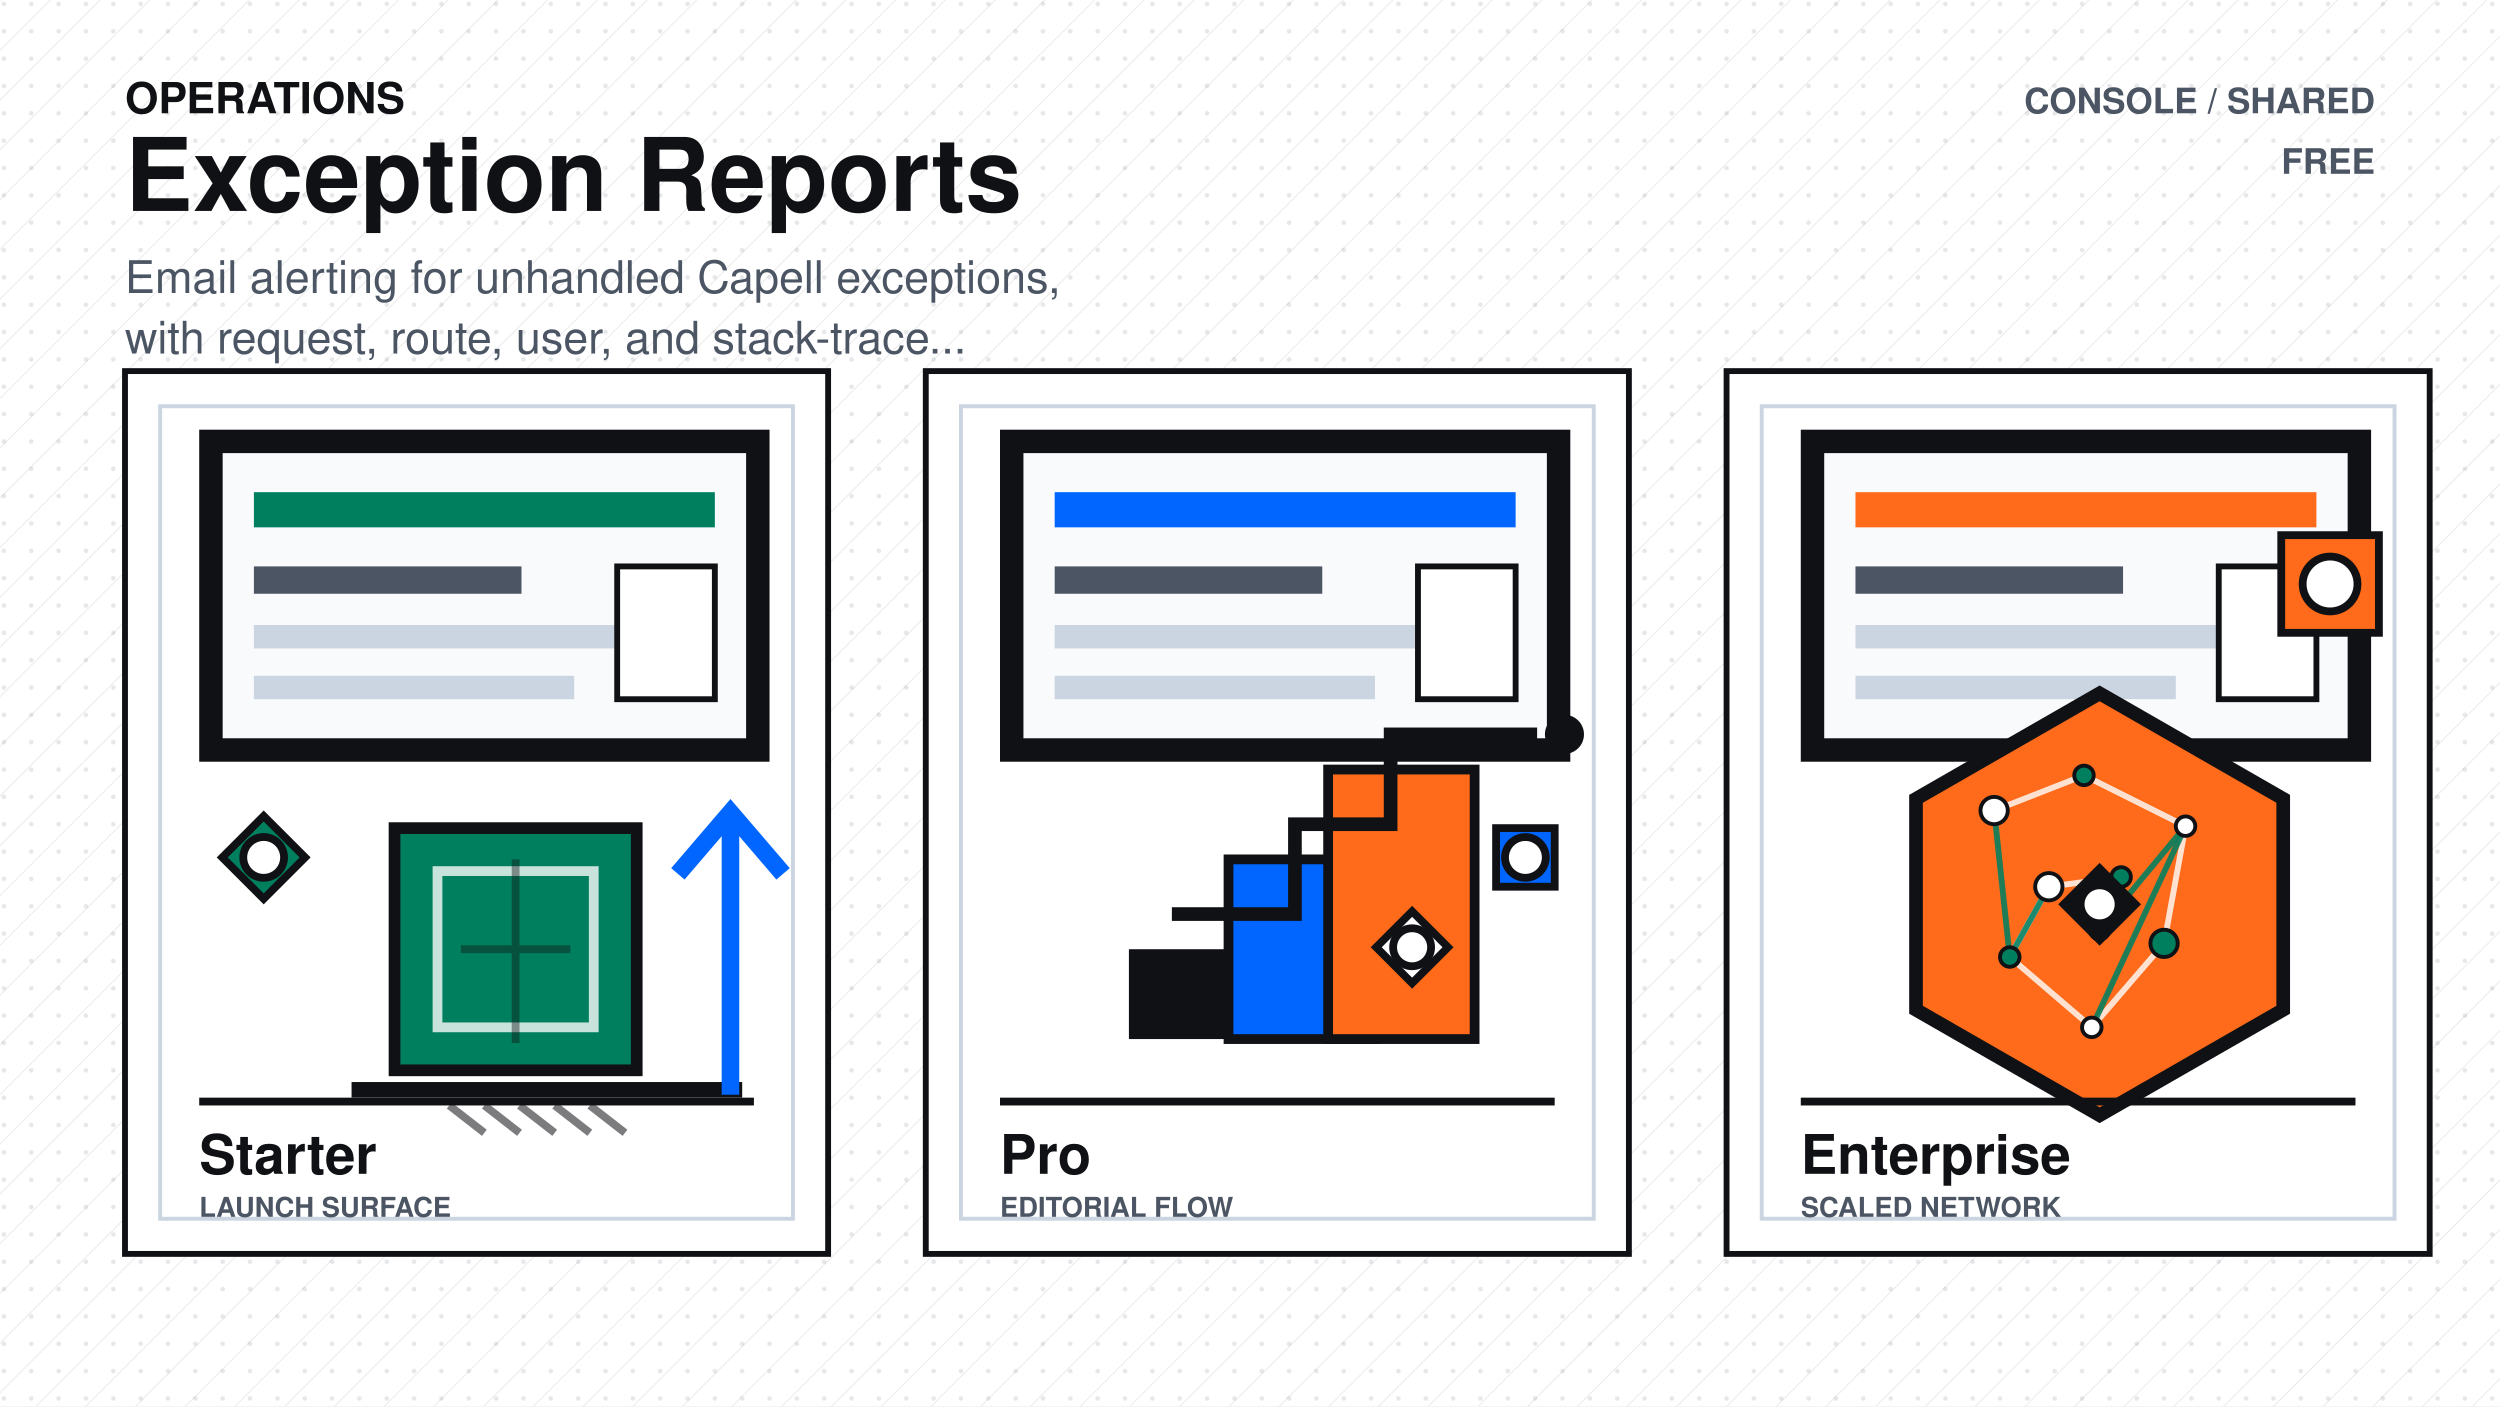
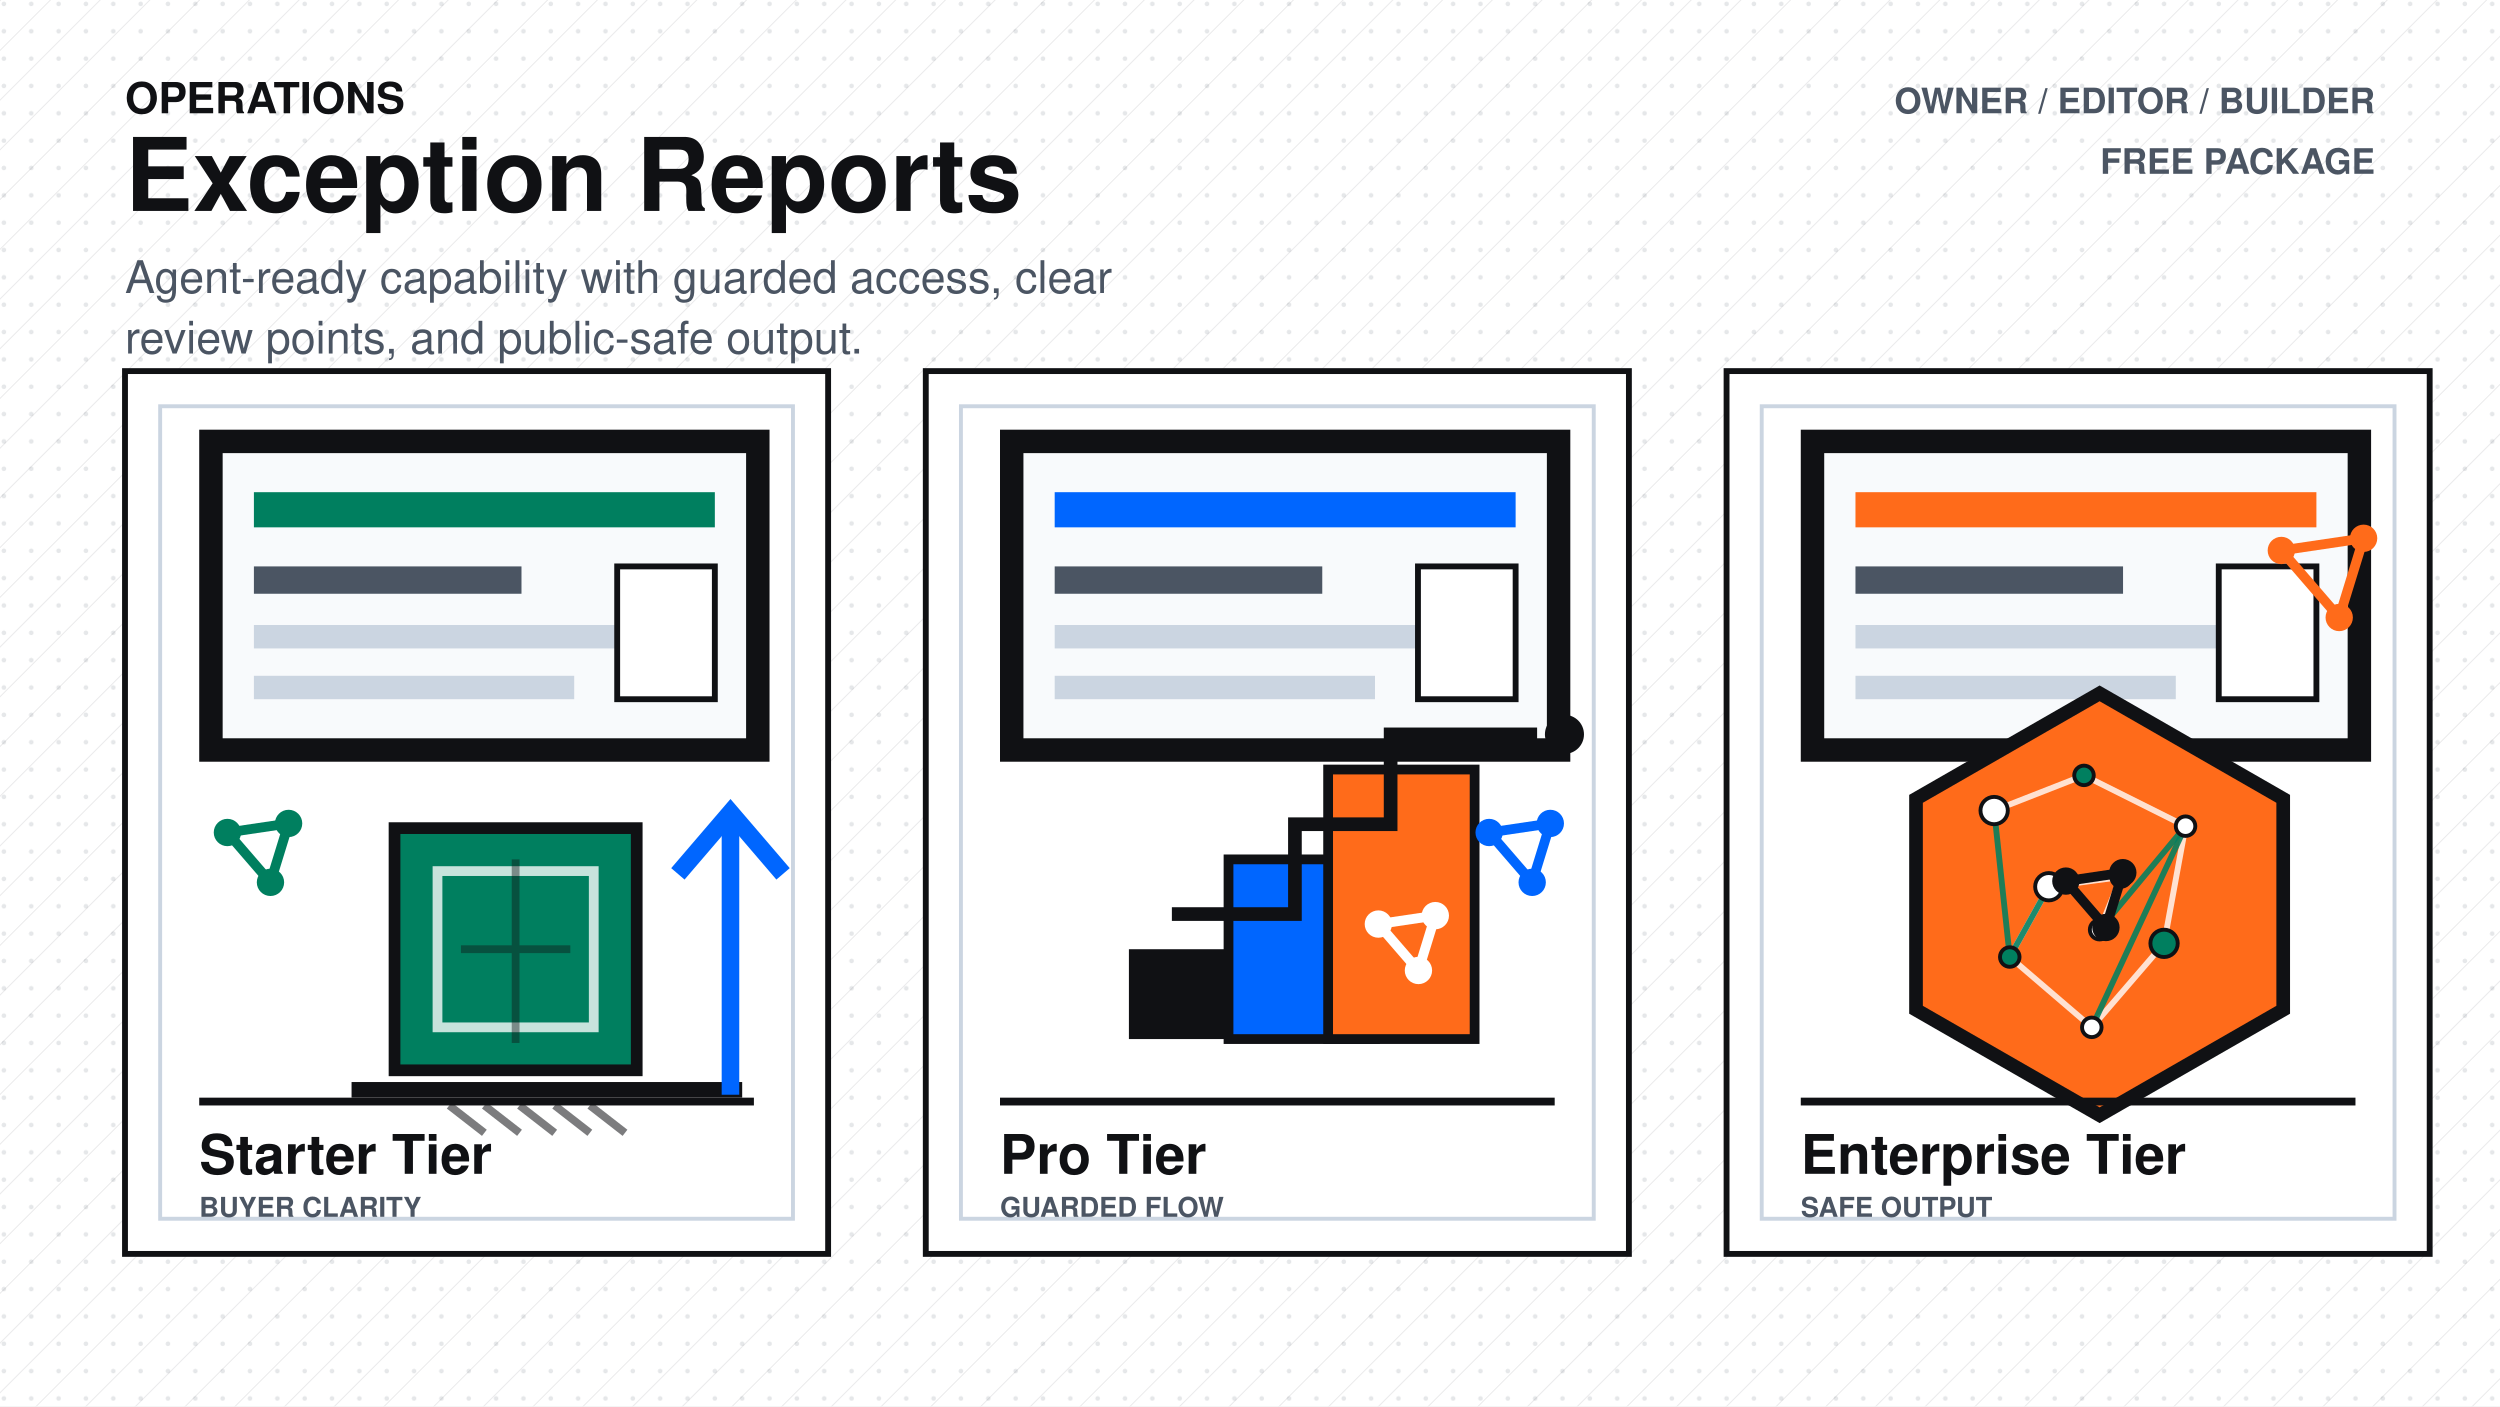
<svg xmlns="http://www.w3.org/2000/svg" width="1280" height="720" viewBox="0 0 1280 720" role="img" aria-labelledby="title desc">
  <defs>
    <pattern id="texture-exception-reports" width="14" height="14" patternUnits="userSpaceOnUse">
      <circle cx="2" cy="2" r="1.2" fill="#4b5563" opacity="0.14" />
    </pattern>
    <pattern id="lines-exception-reports" width="18" height="18" patternUnits="userSpaceOnUse" patternTransform="rotate(45)">
      <line x1="0" y1="0" x2="0" y2="18" stroke="#101114" stroke-width="1" opacity="0.08" />
    </pattern>
  </defs>
  <rect width="1280" height="720" fill="#ffffff" />
  <rect x="0" y="0" width="1280" height="720" fill="url(#texture-exception-reports)" />
  <rect x="0" y="0" width="1280" height="720" fill="url(#lines-exception-reports)" />
  <g transform="translate(64 58)">
    <text x="0" y="0" fill="#101114" font-family="Helvetica, Arial, sans-serif" font-size="22" font-weight="700">OPERATIONS</text>
    <text x="0" y="50" fill="#101114" font-family="Helvetica, Arial, sans-serif" font-size="52" font-weight="760">Exception Reports</text>
-     <text x="0" y="92" fill="#4b5563" font-family="Helvetica, Arial, sans-serif" font-size="23">Email alerting for unhandled Capell exceptions,</text>
-     <text x="0" y="123" fill="#4b5563" font-family="Helvetica, Arial, sans-serif" font-size="23">with request, route, user, and stack-trace...</text>
-     <text x="1152" y="0" fill="#4b5563" font-family="Helvetica, Arial, sans-serif" font-size="18" font-weight="700" text-anchor="end">CONSOLE / SHARED</text>
-     <text x="1152" y="31" fill="#4b5563" font-family="Helvetica, Arial, sans-serif" font-size="18" font-weight="700" text-anchor="end">FREE</text>
+     <text x="0" y="92" fill="#4b5563" font-family="Helvetica, Arial, sans-serif" font-size="23">Agent-ready capability with guarded access, clear</text>
+     <text x="0" y="123" fill="#4b5563" font-family="Helvetica, Arial, sans-serif" font-size="23">review points, and public-safe output.</text>
+     <text x="1152" y="0" fill="#4b5563" font-family="Helvetica, Arial, sans-serif" font-size="18" font-weight="700" text-anchor="end">OWNER / EDITOR / BUILDER</text>
+     <text x="1152" y="31" fill="#4b5563" font-family="Helvetica, Arial, sans-serif" font-size="18" font-weight="700" text-anchor="end">FREE PACKAGE</text>
  </g>
  <g transform="translate(64 190)">
    <g transform="translate(0 0)">
      <rect x="0" y="0" width="360" height="452" fill="#ffffff" stroke="#101114" stroke-width="3" />
      <rect x="18" y="18" width="324" height="416" fill="none" stroke="#cbd5e1" stroke-width="2" />
      <g transform="translate(38 30)">
        <rect width="292" height="170" fill="#101114" />
        <rect x="12" y="12" width="268" height="146" fill="#f8fafc" />
        <rect x="28" y="32" width="236" height="18" fill="#007f5f" />
        <rect x="28" y="70" width="137" height="14" fill="#4b5563" />
        <rect x="28" y="100" width="196" height="12" fill="#cbd5e1" />
        <rect x="28" y="126" width="164" height="12" fill="#cbd5e1" />
        <rect x="214" y="70" width="50" height="68" fill="#ffffff" stroke="#101114" stroke-width="3" />
      </g>
      <g transform="translate(138 216)">
        <line x1="-22" y1="152" x2="178" y2="152" stroke="#101114" stroke-width="8" />
        <rect x="0" y="18" width="124" height="124" fill="#007f5f" stroke="#101114" stroke-width="6" />
        <path d="M22 40 L102 40 L102 120 L22 120 Z" fill="none" stroke="#ffffff" stroke-width="5" opacity="0.78" />
        <path d="M62 34 L62 128 M34 80 L90 80" stroke="#101114" stroke-width="4" opacity="0.42" />
        <path d="M172 150 V15" fill="none" stroke="#0066ff" stroke-width="9" stroke-linecap="square" />
        <path d="M148 38 L172 10 L196 38" fill="none" stroke="#0066ff" stroke-width="9" stroke-linecap="square" stroke-linejoin="miter" />
        <line x1="28" y1="160" x2="46" y2="174" stroke="#101114" stroke-width="4" opacity="0.55" />
        <line x1="46" y1="160" x2="64" y2="174" stroke="#101114" stroke-width="4" opacity="0.55" />
        <line x1="64" y1="160" x2="82" y2="174" stroke="#101114" stroke-width="4" opacity="0.55" />
        <line x1="82" y1="160" x2="100" y2="174" stroke="#101114" stroke-width="4" opacity="0.55" />
        <line x1="100" y1="160" x2="118" y2="174" stroke="#101114" stroke-width="4" opacity="0.55" />
      </g>
-       <g transform="translate(42 220) rotate(45 29 29)">
-         <rect x="14" y="14" width="30" height="30" fill="#007f5f" stroke="#101114" stroke-width="4" />
-         <circle cx="29" cy="29" r="10.44" fill="#ffffff" stroke="#101114" stroke-width="4" />
+       <g transform="translate(42 220)">
+         <circle cx="10.44" cy="16.24" r="7" fill="#007f5f" />
+         <circle cx="41.76" cy="11.6" r="7" fill="#007f5f" />
+         <circle cx="32.48" cy="41.76" r="7" fill="#007f5f" />
+         <line x1="10.44" y1="16.24" x2="41.76" y2="11.6" stroke="#007f5f" stroke-width="5" />
+         <line x1="41.76" y1="11.6" x2="32.48" y2="41.76" stroke="#007f5f" stroke-width="5" />
+         <line x1="32.48" y1="41.76" x2="10.44" y2="16.24" stroke="#007f5f" stroke-width="5" />
      </g>
      <line x1="38" y1="374" x2="322" y2="374" stroke="#101114" stroke-width="4" />
-       <text x="38" y="411" fill="#101114" font-family="Helvetica, Arial, sans-serif" font-size="28" font-weight="760">Starter</text>
-       <text x="38" y="433" fill="#4b5563" font-family="Helvetica, Arial, sans-serif" font-size="14" font-weight="700">LAUNCH SURFACE</text>
+       <text x="38" y="411" fill="#101114" font-family="Helvetica, Arial, sans-serif" font-size="28" font-weight="760">Starter Tier</text>
+       <text x="38" y="433" fill="#4b5563" font-family="Helvetica, Arial, sans-serif" font-size="14" font-weight="700">BUYER CLARITY</text>
    </g>
    <g transform="translate(410 0)">
      <rect x="0" y="0" width="360" height="452" fill="#ffffff" stroke="#101114" stroke-width="3" />
      <rect x="18" y="18" width="324" height="416" fill="none" stroke="#cbd5e1" stroke-width="2" />
      <g transform="translate(38 30)">
        <rect width="292" height="170" fill="#101114" />
        <rect x="12" y="12" width="268" height="146" fill="#f8fafc" />
        <rect x="28" y="32" width="236" height="18" fill="#0066ff" />
        <rect x="28" y="70" width="137" height="14" fill="#4b5563" />
        <rect x="28" y="100" width="196" height="12" fill="#cbd5e1" />
        <rect x="28" y="126" width="164" height="12" fill="#cbd5e1" />
        <rect x="214" y="70" width="50" height="68" fill="#ffffff" stroke="#101114" stroke-width="3" />
      </g>
      <g transform="translate(104 204)">
        <rect x="0" y="92" width="75" height="46" fill="#101114" />
        <rect x="51" y="46" width="75" height="92" fill="#0066ff" stroke="#101114" stroke-width="5" />
        <rect x="102" y="0" width="75" height="138" fill="#ff6b1a" stroke="#101114" stroke-width="5" />
        <path d="M22 74 H85 V28 H134 V-18 H209" fill="none" stroke="#101114" stroke-width="7" />
-         <g transform="translate(118 64) rotate(45 27 27)">
-           <rect x="14" y="14" width="26" height="26" fill="#ffffff" stroke="#101114" stroke-width="4" />
-           <circle cx="27" cy="27" r="9.72" fill="#ffffff" stroke="#101114" stroke-width="4" />
+         <g transform="translate(118 64)">
+           <circle cx="9.72" cy="15.12" r="7" fill="#ffffff" />
+           <circle cx="38.88" cy="10.8" r="7" fill="#ffffff" />
+           <circle cx="30.24" cy="38.88" r="7" fill="#ffffff" />
+           <line x1="9.72" y1="15.12" x2="38.88" y2="10.8" stroke="#ffffff" stroke-width="5" />
+           <line x1="38.88" y1="10.8" x2="30.24" y2="38.88" stroke="#ffffff" stroke-width="5" />
+           <line x1="30.24" y1="38.88" x2="9.72" y2="15.12" stroke="#ffffff" stroke-width="5" />
        </g>
        <circle cx="223" cy="-18" r="10" fill="#101114" />
      </g>
-       <g transform="translate(278 220) rotate(0 29 29)">
-         <rect x="14" y="14" width="30" height="30" fill="#0066ff" stroke="#101114" stroke-width="4" />
-         <circle cx="29" cy="29" r="10.44" fill="#ffffff" stroke="#101114" stroke-width="4" />
+       <g transform="translate(278 220)">
+         <circle cx="10.44" cy="16.24" r="7" fill="#0066ff" />
+         <circle cx="41.76" cy="11.6" r="7" fill="#0066ff" />
+         <circle cx="32.48" cy="41.76" r="7" fill="#0066ff" />
+         <line x1="10.44" y1="16.24" x2="41.76" y2="11.6" stroke="#0066ff" stroke-width="5" />
+         <line x1="41.76" y1="11.6" x2="32.48" y2="41.76" stroke="#0066ff" stroke-width="5" />
+         <line x1="32.48" y1="41.76" x2="10.44" y2="16.24" stroke="#0066ff" stroke-width="5" />
      </g>
      <line x1="38" y1="374" x2="322" y2="374" stroke="#101114" stroke-width="4" />
-       <text x="38" y="411" fill="#101114" font-family="Helvetica, Arial, sans-serif" font-size="28" font-weight="760">Pro</text>
-       <text x="38" y="433" fill="#4b5563" font-family="Helvetica, Arial, sans-serif" font-size="14" font-weight="700">EDITORIAL FLOW</text>
+       <text x="38" y="411" fill="#101114" font-family="Helvetica, Arial, sans-serif" font-size="28" font-weight="760">Pro Tier</text>
+       <text x="38" y="433" fill="#4b5563" font-family="Helvetica, Arial, sans-serif" font-size="14" font-weight="700">GUARDED FLOW</text>
    </g>
    <g transform="translate(820 0)">
      <rect x="0" y="0" width="360" height="452" fill="#ffffff" stroke="#101114" stroke-width="3" />
      <rect x="18" y="18" width="324" height="416" fill="none" stroke="#cbd5e1" stroke-width="2" />
      <g transform="translate(38 30)">
        <rect width="292" height="170" fill="#101114" />
        <rect x="12" y="12" width="268" height="146" fill="#f8fafc" />
        <rect x="28" y="32" width="236" height="18" fill="#ff6b1a" />
        <rect x="28" y="70" width="137" height="14" fill="#4b5563" />
        <rect x="28" y="100" width="196" height="12" fill="#cbd5e1" />
        <rect x="28" y="126" width="164" height="12" fill="#cbd5e1" />
        <rect x="214" y="70" width="50" height="68" fill="#ffffff" stroke="#101114" stroke-width="3" />
      </g>
      <g transform="translate(83 165)">
        <polygon points="202,54 202,162 108,216 14,162 14,54 108,0" fill="#ff6b1a" stroke="#101114" stroke-width="7" />
        <line x1="54" y1="60" x2="100" y2="42" stroke="#ffffff" stroke-width="3" opacity="0.8" />
        <line x1="100" y1="42" x2="152" y2="68" stroke="#ffffff" stroke-width="3" opacity="0.8" />
        <line x1="152" y1="68" x2="141" y2="128" stroke="#ffffff" stroke-width="3" opacity="0.8" />
        <line x1="141" y1="128" x2="104" y2="171" stroke="#ffffff" stroke-width="3" opacity="0.8" />
        <line x1="104" y1="171" x2="62" y2="135" stroke="#ffffff" stroke-width="3" opacity="0.8" />
        <line x1="62" y1="135" x2="82" y2="99" stroke="#ffffff" stroke-width="3" opacity="0.8" />
        <line x1="82" y1="99" x2="119" y2="94" stroke="#ffffff" stroke-width="3" opacity="0.8" />
        <line x1="119" y1="94" x2="108" y2="121" stroke="#ffffff" stroke-width="3" opacity="0.8" />
        <line x1="54" y1="60" x2="62" y2="135" stroke="#007f5f" stroke-width="3" opacity="0.88" />
        <line x1="152" y1="68" x2="108" y2="121" stroke="#007f5f" stroke-width="3" opacity="0.88" />
        <line x1="104" y1="171" x2="152" y2="68" stroke="#007f5f" stroke-width="3" opacity="0.88" />
        <line x1="82" y1="99" x2="62" y2="135" stroke="#007f5f" stroke-width="3" opacity="0.88" />
        <line x1="108" y1="121" x2="108" y2="121" stroke="#007f5f" stroke-width="3" opacity="0.88" />
        <circle cx="54" cy="60" r="7" fill="#ffffff" stroke="#101114" stroke-width="2" />
        <circle cx="100" cy="42" r="5" fill="#007f5f" stroke="#101114" stroke-width="2" />
        <circle cx="152" cy="68" r="5" fill="#ffffff" stroke="#101114" stroke-width="2" />
        <circle cx="141" cy="128" r="7" fill="#007f5f" stroke="#101114" stroke-width="2" />
        <circle cx="104" cy="171" r="5" fill="#ffffff" stroke="#101114" stroke-width="2" />
        <circle cx="62" cy="135" r="5" fill="#007f5f" stroke="#101114" stroke-width="2" />
        <circle cx="82" cy="99" r="7" fill="#ffffff" stroke="#101114" stroke-width="2" />
        <circle cx="119" cy="94" r="5" fill="#007f5f" stroke="#101114" stroke-width="2" />
        <circle cx="108" cy="121" r="5" fill="#ffffff" stroke="#101114" stroke-width="2" />
-         <g transform="translate(81 81) rotate(45 27 27)">
-           <rect x="14" y="14" width="26" height="26" fill="#101114" stroke="#101114" stroke-width="4" />
-           <circle cx="27" cy="27" r="9.72" fill="#ffffff" stroke="#101114" stroke-width="4" />
+         <g transform="translate(81 81)">
+           <circle cx="9.72" cy="15.12" r="7" fill="#101114" />
+           <circle cx="38.88" cy="10.8" r="7" fill="#101114" />
+           <circle cx="30.24" cy="38.88" r="7" fill="#101114" />
+           <line x1="9.72" y1="15.12" x2="38.88" y2="10.8" stroke="#101114" stroke-width="5" />
+           <line x1="38.88" y1="10.8" x2="30.24" y2="38.88" stroke="#101114" stroke-width="5" />
+           <line x1="30.24" y1="38.88" x2="9.72" y2="15.12" stroke="#101114" stroke-width="5" />
        </g>
      </g>
-       <g transform="translate(270 70) rotate(0 39 39)">
-         <rect x="14" y="14" width="50" height="50" fill="#ff6b1a" stroke="#101114" stroke-width="4" />
-         <circle cx="39" cy="39" r="14.04" fill="#ffffff" stroke="#101114" stroke-width="4" />
+       <g transform="translate(270 70)">
+         <circle cx="14.04" cy="21.84" r="7" fill="#ff6b1a" />
+         <circle cx="56.16" cy="15.6" r="7" fill="#ff6b1a" />
+         <circle cx="43.68" cy="56.16" r="7" fill="#ff6b1a" />
+         <line x1="14.04" y1="21.84" x2="56.16" y2="15.6" stroke="#ff6b1a" stroke-width="5" />
+         <line x1="56.16" y1="15.6" x2="43.68" y2="56.16" stroke="#ff6b1a" stroke-width="5" />
+         <line x1="43.68" y1="56.16" x2="14.04" y2="21.84" stroke="#ff6b1a" stroke-width="5" />
      </g>
      <line x1="38" y1="374" x2="322" y2="374" stroke="#101114" stroke-width="4" />
-       <text x="38" y="411" fill="#101114" font-family="Helvetica, Arial, sans-serif" font-size="28" font-weight="760">Enterprise</text>
-       <text x="38" y="433" fill="#4b5563" font-family="Helvetica, Arial, sans-serif" font-size="14" font-weight="700">SCALED NETWORK</text>
+       <text x="38" y="411" fill="#101114" font-family="Helvetica, Arial, sans-serif" font-size="28" font-weight="760">Enterprise Tier</text>
+       <text x="38" y="433" fill="#4b5563" font-family="Helvetica, Arial, sans-serif" font-size="14" font-weight="700">SAFE OUTPUT</text>
    </g>
  </g>
</svg>
